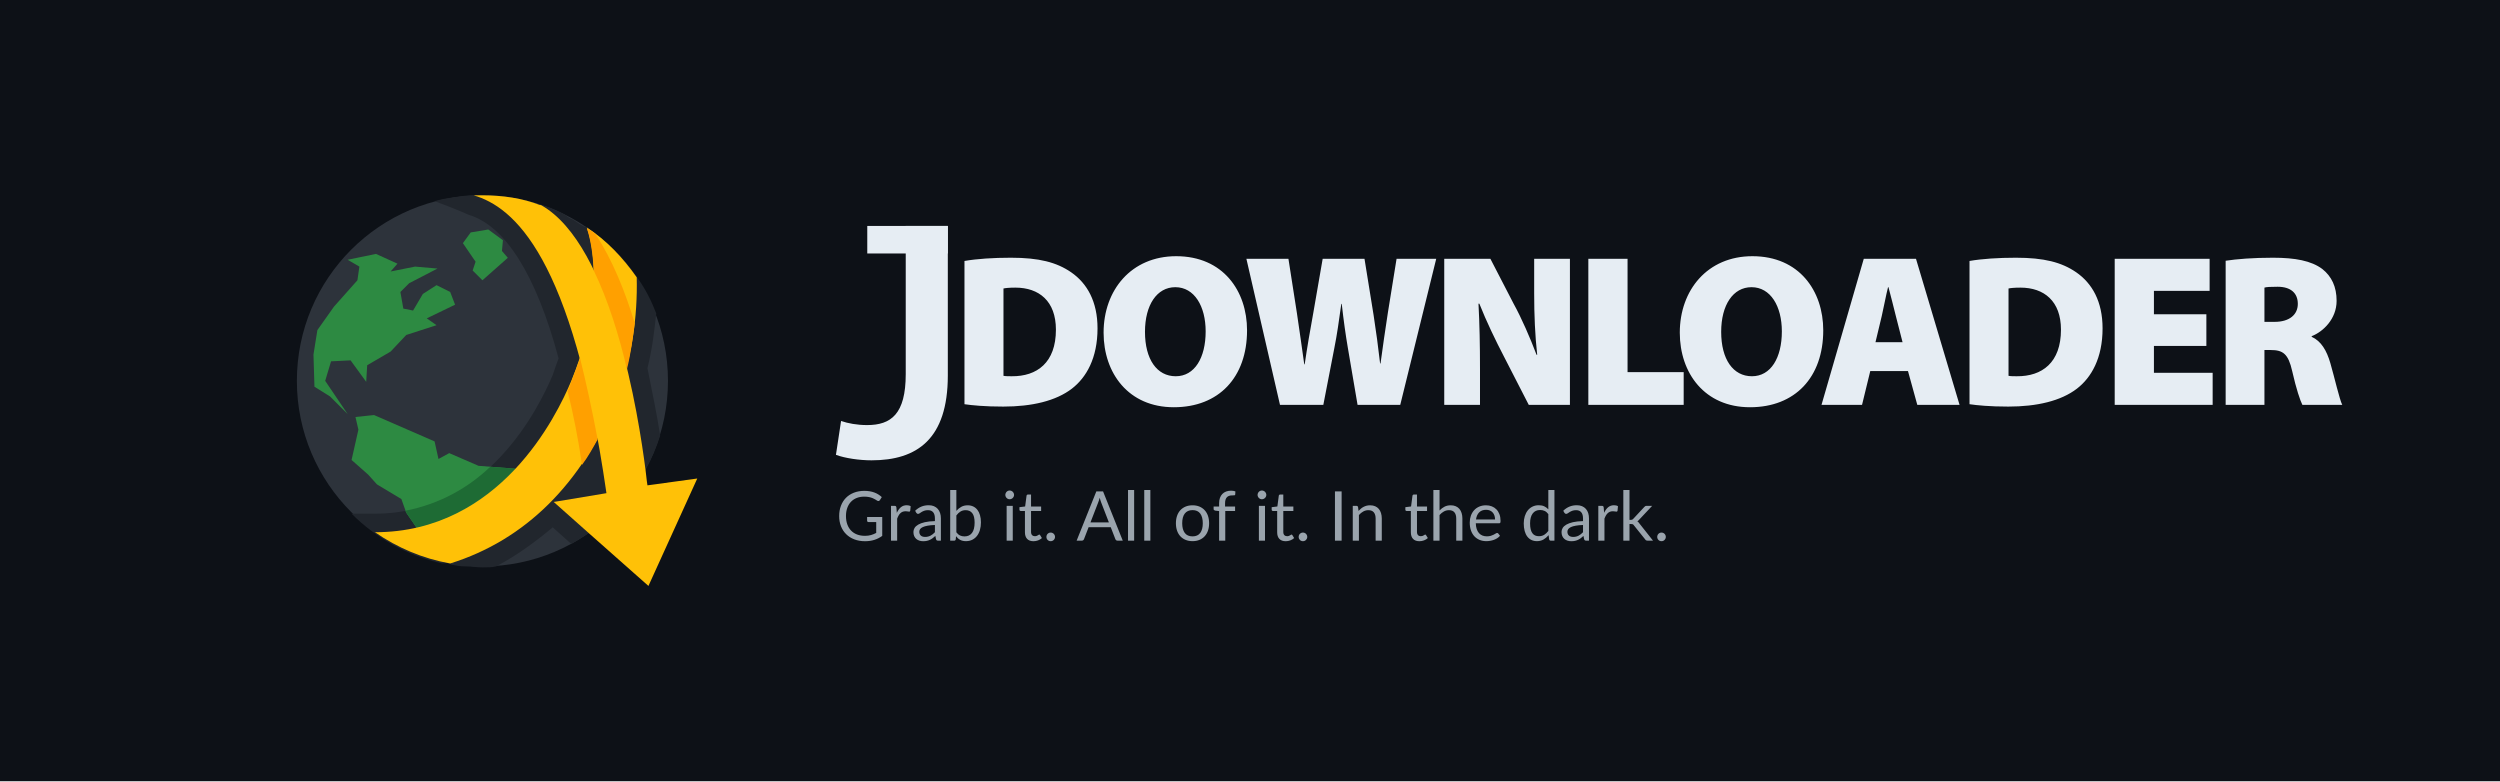
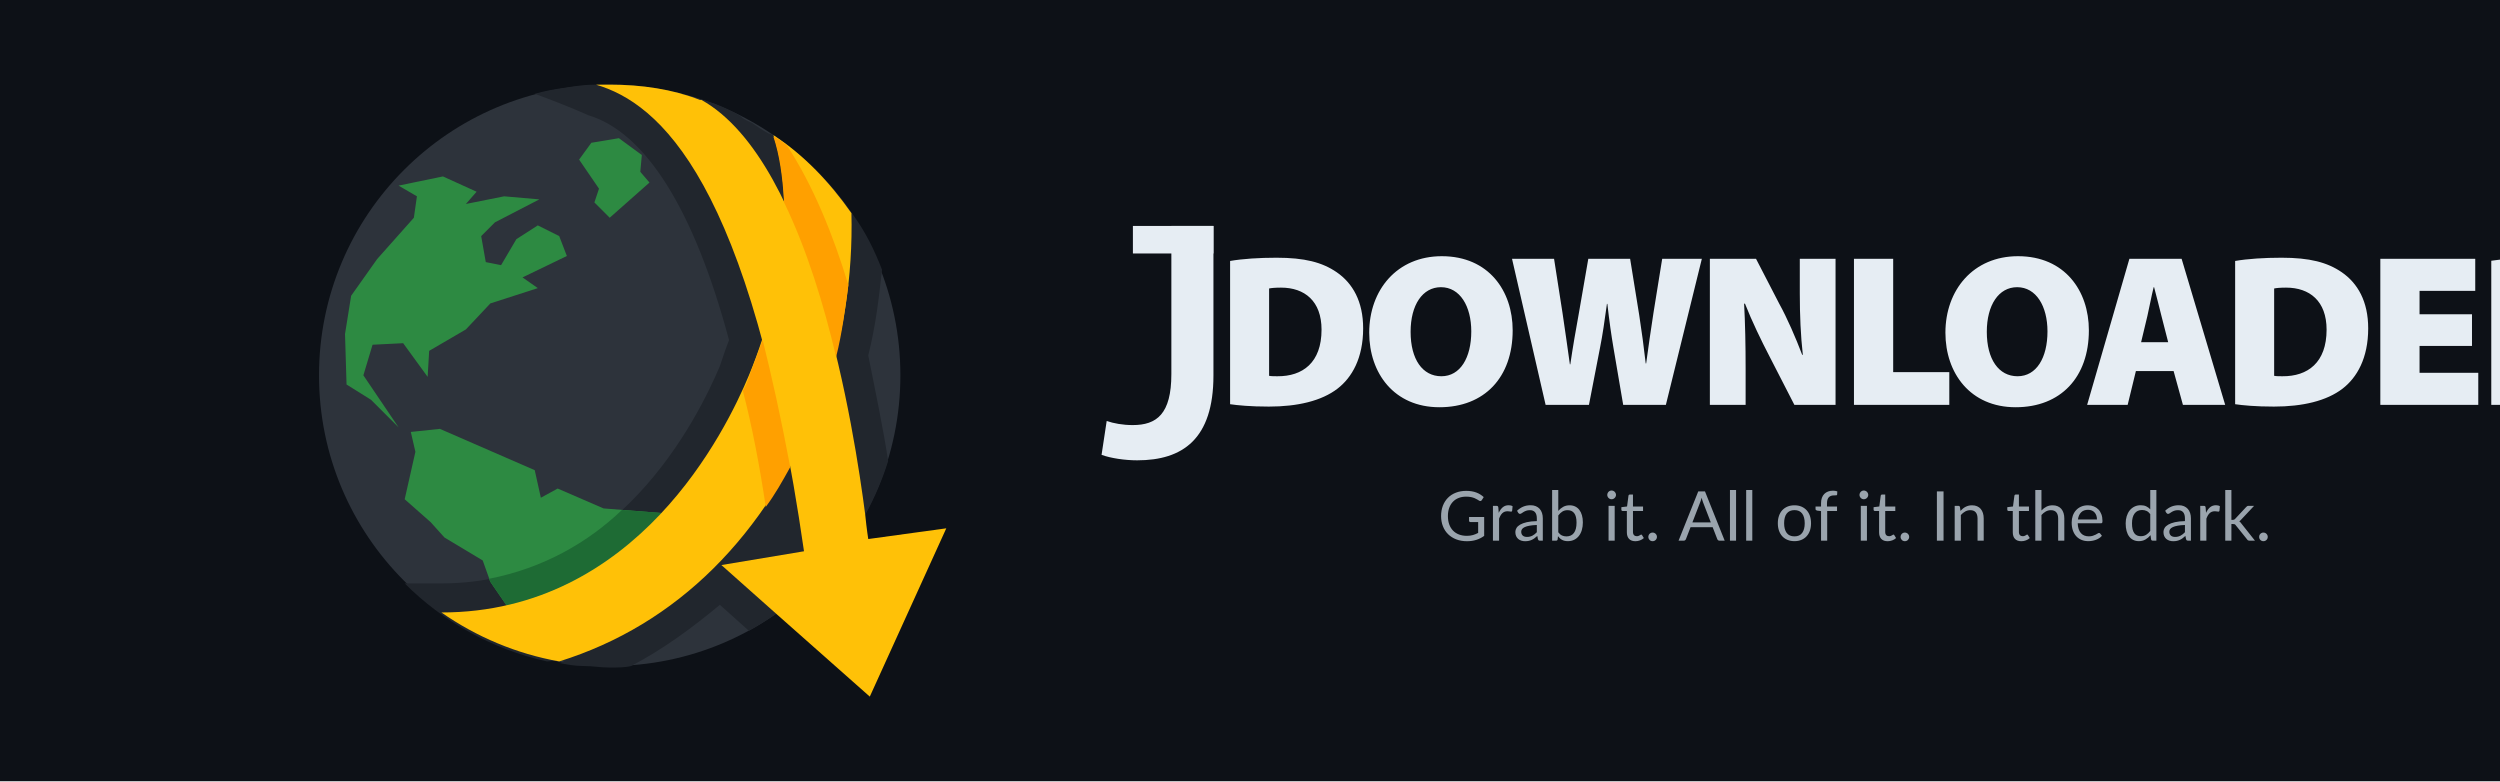
<svg xmlns="http://www.w3.org/2000/svg" width="1600" height="500" viewBox="0 0 1600 500" role="img" aria-label="JDownloader">
  <rect width="1600" height="500" fill="#0d1117" />
-   <svg x="165.0" y="100.0" width="300" height="300" viewBox="0 0 48 48">
+   <svg x="165.0" y="15.0" width="470" height="470" viewBox="0 0 48 48">
    <path fill="#2d333b" d="M23 4A19 19 0 1 0 23 42A19 19 0 1 0 23 4Z" />
    <path fill="#21262d" d="M30.2,38l1.9,1.7c4.3-2.4,7.6-6.3,9.1-11.1c-0.3-2-0.8-4.4-1.3-6.9c0.5-2,0.7-3.8,0.9-5.6c-0.5-1.3-1.1-2.5-1.9-3.6c0,0,0,0,0,0c-1-1.5-2.2-2.8-3.5-3.9c-0.2,0-0.5-0.2-0.7-0.6c-0.3-0.2-0.6-0.4-0.9-0.6c0,0,0,0,0,0c0,0,0,0,0,0c-0.1-0.1-0.3-0.2-0.4-0.2c0,0,0,0,0,0c-0.4-0.2-0.8-0.5-1.1-0.7c-0.2-0.1-0.5-0.2-0.7-0.4c-0.1-0.1-0.2-0.1-0.3-0.2c0,0,0,0,0,0l0,0c-0.6-0.3-1.2-0.6-1.9-0.8c0,0,0,0,0,0C27.2,4.4,25.2,4,23,4c-0.1,0-0.2,0-0.3,0c-0.2,0.1-0.4,0.1-0.6,0c0,0,0,0,0,0c-0.7,0-1.4,0.1-2,0.2c0,0,0,0,0,0c-0.7,0.1-1.3,0.2-2,0.4C20.3,5.4,21.6,6,21.6,6c3.7,1.1,6.9,6.1,9.2,14.7c-0.2,0.5-0.4,1.1-0.6,1.7c-1.4,3.3-6.7,14.2-18.2,14.2l-2.4,0c0,0,0,0,0,0c2.5,2.5,5.7,4.3,9.3,5.1c1.1-0.1,1.5-0.1,0.8,0.1c0,0,0,0,0,0c0.5,0.1,1,0.2,1.6,0.2c0.6,0,1.1,0.1,1.7,0.1c0.5,0,1,0,1.4-0.1C26.5,40.9,28.4,39.5,30.2,38z" />
    <path fill="#2d8a42" d="M9.2,26.4l-1.8-1.8l-1.6-1l-0.1-3.3l0.4-2.5l1.7-2.4l2.4-2.7l0.2-1.4l-1.2-0.7l2.9-0.6l2.2,1l-0.7,0.8l2.5-0.5l2.3,0.2L15.5,13l-0.9,0.9l0.3,1.7l1,0.2l1-1.7l1.4-0.9l1.4,0.7l0.5,1.3l-2.9,1.4l1,0.7l-3.1,1L13.6,20l-2.4,1.4l-0.1,1.7l-1.6-2.2l-2,0.1l-0.6,2L9.2,26.4z M21.8,7.8l-0.8,1.1l1.3,1.9l-0.3,0.9l1,1l2.6-2.3l-0.6-0.7l0.1-1.1l-1.5-1.1L21.8,7.8z M14.7,35.1l0.5,1.4l1.1,1.6c4.3-1,7.6-3.4,10.1-6.1l-3.8-0.3l-3-1.3L18.5,31l-0.4-1.8l-6.2-2.7L10,26.7l0.3,1.3l-0.7,3.1l1.7,1.5l0.9,1L14.7,35.1z" />
    <path fill="#1e6b34" d="M26.4,32l-2.6-0.2c-2.2,2.1-5.1,3.8-8.7,4.5l0.1,0.2l1.1,1.6C20.6,37,24,34.6,26.4,32z" />
    <path fill="#FFC107" d="M36.7,24.9c1.6-4,2.2-8.5,2.1-12.5c-1.4-2-3.1-3.8-5.1-5.1c1.2,3.5,1,9.4-1.6,15.7c-1.5,3.6-7.3,15.5-20.1,15.5c2.3,1.6,4.9,2.7,7.7,3.2C27.4,39.3,33.2,33.5,36.7,24.9z" />
    <path fill="#FFC107" d="M45,33l-5,11l-6.1-5.4l-3.6-3.2l5.4-0.9C32.2,10.2,26.2,5.2,22.1,4c0.3,0,0.6,0,0.9,0c2.1,0,4.1,0.3,5.9,1L29,5c7.3,4.1,10,21.7,10.7,27.1c0.1,1,0.2,1.6,0.2,1.6L45,33z" />
    <path fill="#FFA000" d="M34.8,29c-0.5,0.9-1,1.8-1.6,2.6c-0.4-2.7-0.9-5.3-1.5-7.6c0.2-0.3,0.3-0.6,0.4-0.9c0.3-0.8,0.6-1.6,0.9-2.4C33.6,23.1,34.2,25.8,34.8,29z M38.6,17.1c-1-3.3-2.3-6.5-4-9.1c0,0-0.1-0.1-0.1-0.1c-0.3-0.2-0.5-0.4-0.8-0.5c0.4,1.2,0.6,2.6,0.7,4.3c1.5,3.1,2.6,6.7,3.4,10.1C38.2,20.2,38.4,18.6,38.6,17.1z" />
  </svg>
-   <g transform="translate(534.78 108.91) scale(0.72993)">
+   <g transform="translate(704.78 108.91) scale(0.72993)">
    <path d="M61.50 178.80C61.50 213.90 48.60 223.50 27.60 223.50C18.90 223.50 10.80 222.00 4.80 219.90L0.30 249.60C8.40 252.60 21.00 254.40 31.50 254.40C71.40 254.40 98.40 235.80 98.40 180.00L98.40 48.90L61.50 48.90ZM113.00 205.20C119.46 206.15 130.67 207.29 147.01 207.29C172.09 207.29 193.18 202.35 207.24 191.52C219.78 181.83 229.66 164.92 229.66 138.70C229.66 115.14 220.54 99.18 206.48 89.49C193.75 80.75 178.36 76.76 153.66 76.76C138.46 76.76 123.83 77.71 113.00 79.61ZM147.20 103.74C148.91 103.36 152.33 102.98 157.65 102.98C178.36 102.98 193.18 114.76 193.18 139.84C193.18 168.72 176.65 180.88 154.42 180.69C152.14 180.69 148.91 180.69 147.20 180.31ZM298.63 75.43C259.30 75.43 234.98 105.07 234.98 142.50C234.98 178.03 256.83 207.86 296.54 207.86C336.06 207.86 360.76 181.64 360.76 140.41C360.76 106.02 339.86 75.43 298.63 75.43ZM297.87 102.60C314.59 102.60 324.47 119.32 324.47 141.36C324.47 164.54 314.78 180.69 298.25 180.69C281.72 180.69 271.27 165.87 271.27 141.74C271.27 118.18 281.72 102.60 297.87 102.60ZM427.64 205.77L437.33 155.80C439.61 144.40 441.32 132.43 443.41 117.23L443.79 117.23C445.50 132.43 447.21 144.40 449.11 155.61L457.66 205.77L495.09 205.77L526.63 77.71L491.86 77.71L484.26 124.83C481.98 139.84 479.70 155.04 477.80 169.48L477.42 169.48C475.71 154.85 474.00 141.74 471.72 127.11L463.74 77.71L427.07 77.71L418.90 124.83C416.05 140.41 413.39 155.80 411.30 170.24L410.92 170.24C409.02 157.13 406.74 140.03 404.46 125.21L397.05 77.71L360.19 77.71L389.64 205.77ZM565.01 205.77L565.01 174.42C565.01 153.52 564.63 134.33 563.68 117.04L564.44 117.04C570.52 132.43 578.88 149.72 585.91 163.21L607.76 205.77L643.86 205.77L643.86 77.71L612.51 77.71L612.51 107.92C612.51 127.11 613.27 144.97 615.17 161.88L614.60 161.88C608.90 146.87 601.49 129.77 594.46 117.04L574.13 77.71L533.66 77.71L533.66 205.77ZM660.00 205.77L743.60 205.77L743.60 177.08L694.39 177.08L694.39 77.71L660.00 77.71ZM803.84 75.43C764.51 75.43 740.19 105.07 740.19 142.50C740.19 178.03 762.04 207.86 801.75 207.86C841.27 207.86 865.97 181.64 865.97 140.41C865.97 106.02 845.07 75.43 803.84 75.43ZM803.08 102.60C819.80 102.60 829.68 119.32 829.68 141.36C829.68 164.54 819.99 180.69 803.46 180.69C786.93 180.69 776.48 165.87 776.48 141.74C776.48 118.18 786.93 102.60 803.08 102.60ZM940.26 176.13L948.43 205.77L985.48 205.77L947.29 77.71L901.50 77.71L864.45 205.77L899.98 205.77L907.20 176.13ZM911.76 150.86L917.27 127.87C918.98 120.65 920.88 110.01 922.78 102.60L923.16 102.60C925.25 110.01 927.72 120.65 929.62 127.87L935.51 150.86ZM994.22 205.20C1000.68 206.15 1011.89 207.29 1028.23 207.29C1053.31 207.29 1074.40 202.35 1088.46 191.52C1101.00 181.83 1110.88 164.92 1110.88 138.70C1110.88 115.14 1101.76 99.18 1087.70 89.49C1074.97 80.75 1059.58 76.76 1034.88 76.76C1019.68 76.76 1005.05 77.71 994.22 79.61ZM1028.42 103.74C1030.13 103.36 1033.55 102.98 1038.87 102.98C1059.58 102.98 1074.40 114.76 1074.40 139.84C1074.40 168.72 1057.87 180.88 1035.64 180.69C1033.36 180.69 1030.13 180.69 1028.42 180.31ZM1201.89 126.35L1155.91 126.35L1155.91 105.83L1204.74 105.83L1204.74 77.71L1121.52 77.71L1121.52 205.77L1207.40 205.77L1207.40 177.65L1155.91 177.65L1155.91 154.09L1201.89 154.09ZM1218.80 205.77L1252.81 205.77L1252.81 157.70L1258.32 157.70C1268.96 157.70 1273.71 160.93 1277.13 176.13C1280.74 192.09 1284.16 201.97 1286.06 205.77L1321.02 205.77C1318.55 200.83 1314.37 182.21 1310.57 169.10C1307.34 158.08 1302.59 149.91 1294.23 146.11L1294.23 145.54C1304.11 141.74 1316.08 130.53 1316.08 114.57C1316.08 102.22 1311.71 93.10 1303.54 86.64C1293.85 79.42 1279.79 76.76 1260.22 76.76C1243.12 76.76 1228.49 77.90 1218.80 79.42ZM1252.81 102.98C1254.52 102.41 1257.94 102.22 1264.40 102.22C1275.80 102.22 1282.07 107.73 1282.07 117.23C1282.07 126.73 1274.66 133.00 1261.74 133.00L1252.81 133.00Z" fill="#e6edf3" />
    <path d="M27.78 48.9 h70.62 v24.14 h-70.62 Z" fill="#e6edf3" />
  </g>
-   <path d="M554.95 330.87L564.63 330.87L564.63 342.97Q562.26 344.69 559.56 345.53Q556.87 346.38 553.66 346.38L553.66 346.38Q549.85 346.38 546.79 345.20Q543.73 344.03 541.57 341.90Q539.40 339.78 538.23 336.81Q537.07 333.84 537.07 330.28L537.07 330.28Q537.07 326.67 538.20 323.70Q539.33 320.73 541.42 318.61Q543.51 316.48 546.51 315.32Q549.50 314.15 553.19 314.15L553.19 314.15Q555.06 314.15 556.67 314.43Q558.28 314.70 559.64 315.22Q561.00 315.73 562.17 316.47Q563.34 317.21 564.35 318.13L564.35 318.13L563.14 320.07Q562.85 320.51 562.40 320.63Q561.95 320.75 561.40 320.42L561.40 320.42Q560.87 320.11 560.19 319.67Q559.51 319.23 558.53 318.83Q557.55 318.42 556.22 318.13Q554.89 317.85 553.06 317.85L553.06 317.85Q550.40 317.85 548.24 318.72Q546.09 319.58 544.57 321.20Q543.05 322.82 542.24 325.12Q541.42 327.42 541.42 330.28L541.42 330.28Q541.42 333.25 542.27 335.59Q543.12 337.93 544.69 339.57Q546.26 341.21 548.51 342.07Q550.75 342.93 553.55 342.93L553.55 342.93Q555.75 342.93 557.45 342.43Q559.16 341.94 560.78 341.06L560.78 341.06L560.78 334.13L555.88 334.13Q555.46 334.13 555.21 333.88Q554.95 333.64 554.95 333.29L554.95 333.29L554.95 330.87ZM573.70 324.82L573.96 328.21Q575.02 325.92 576.56 324.63Q578.10 323.35 580.32 323.35L580.32 323.35Q581.02 323.35 581.67 323.50Q582.32 323.65 582.83 323.98L582.83 323.98L582.54 326.91Q582.41 327.46 581.88 327.46L581.88 327.46Q581.57 327.46 580.98 327.33Q580.39 327.20 579.64 327.20L579.64 327.20Q578.58 327.20 577.76 327.50Q576.93 327.81 576.28 328.42Q575.63 329.02 575.12 329.91Q574.60 330.80 574.18 331.95L574.18 331.95L574.18 346.03L570.24 346.03L570.24 323.74L572.49 323.74Q573.13 323.74 573.37 323.98Q573.61 324.23 573.70 324.82L573.70 324.82ZM598.34 340.62L598.34 336.00Q595.63 336.08 593.73 336.43Q591.83 336.77 590.63 337.32Q589.43 337.87 588.89 338.61Q588.35 339.36 588.35 340.29L588.35 340.29Q588.35 341.17 588.64 341.80Q588.92 342.44 589.42 342.85Q589.91 343.26 590.58 343.44Q591.25 343.63 592.02 343.63L592.02 343.63Q593.06 343.63 593.92 343.42Q594.77 343.21 595.53 342.82Q596.29 342.42 596.99 341.87Q597.68 341.32 598.34 340.62L598.34 340.62ZM586.39 328.14L585.69 326.89Q587.54 325.11 589.67 324.23Q591.80 323.35 594.40 323.35L594.40 323.35Q596.27 323.35 597.72 323.96Q599.17 324.58 600.16 325.68Q601.15 326.78 601.66 328.34Q602.17 329.90 602.17 331.77L602.17 331.77L602.17 346.03L600.43 346.03Q599.86 346.03 599.55 345.84Q599.24 345.65 599.06 345.10L599.06 345.10L598.62 342.99Q597.74 343.81 596.91 344.43Q596.07 345.06 595.15 345.49Q594.22 345.92 593.18 346.15Q592.13 346.38 590.86 346.38L590.86 346.38Q589.56 346.38 588.42 346.02Q587.27 345.65 586.43 344.93Q585.58 344.20 585.08 343.09Q584.59 341.98 584.59 340.46L584.59 340.46Q584.59 339.14 585.31 337.92Q586.04 336.70 587.67 335.75Q589.30 334.81 591.91 334.20Q594.53 333.60 598.34 333.51L598.34 333.51L598.34 331.77Q598.34 329.18 597.22 327.85Q596.09 326.51 593.94 326.51L593.94 326.51Q592.49 326.51 591.51 326.88Q590.53 327.24 589.81 327.69Q589.10 328.14 588.58 328.50Q588.06 328.87 587.56 328.87L587.56 328.87Q587.16 328.87 586.88 328.66Q586.59 328.45 586.39 328.14L586.39 328.14ZM612.07 329.88L612.07 340.66Q613.14 342.11 614.43 342.71Q615.72 343.30 617.26 343.30L617.26 343.30Q620.40 343.30 622.08 341.08Q623.75 338.86 623.75 334.46L623.75 334.46Q623.75 330.36 622.26 328.44Q620.78 326.51 618.03 326.51L618.03 326.51Q616.11 326.51 614.70 327.39Q613.28 328.27 612.07 329.88L612.07 329.88ZM612.07 313.62L612.07 326.95Q613.47 325.33 615.25 324.36Q617.02 323.39 619.33 323.39L619.33 323.39Q621.28 323.39 622.86 324.14Q624.43 324.89 625.53 326.31Q626.63 327.72 627.21 329.75Q627.80 331.77 627.80 334.30L627.80 334.30Q627.80 337.01 627.14 339.23Q626.48 341.45 625.23 343.03Q623.99 344.60 622.21 345.47Q620.43 346.34 618.20 346.34L618.20 346.34Q616.00 346.34 614.50 345.51Q612.99 344.69 611.87 343.17L611.87 343.17L611.67 345.19Q611.49 346.03 610.66 346.03L610.66 346.03L608.13 346.03L608.13 313.62L612.07 313.62ZM644.25 323.74L648.17 323.74L648.17 346.03L644.25 346.03L644.25 323.74ZM649.00 316.75L649.00 316.75Q649.00 317.32 648.77 317.81Q648.54 318.31 648.16 318.69Q647.77 319.08 647.26 319.30Q646.74 319.52 646.17 319.52L646.17 319.52Q645.59 319.52 645.10 319.30Q644.60 319.08 644.23 318.69Q643.86 318.31 643.64 317.81Q643.42 317.32 643.42 316.75L643.42 316.75Q643.42 316.17 643.64 315.66Q643.86 315.14 644.23 314.75Q644.60 314.37 645.10 314.15Q645.59 313.93 646.17 313.93L646.17 313.93Q646.74 313.93 647.26 314.15Q647.77 314.37 648.16 314.75Q648.54 315.14 648.77 315.66Q649.00 316.17 649.00 316.75ZM661.43 346.38L661.43 346.38Q658.79 346.38 657.38 344.91Q655.96 343.43 655.96 340.66L655.96 340.66L655.96 327.02L653.27 327.02Q652.92 327.02 652.68 326.81Q652.44 326.60 652.44 326.16L652.44 326.16L652.44 324.60L656.09 324.14L656.99 317.25Q657.06 316.92 657.29 316.71Q657.52 316.50 657.89 316.50L657.89 316.50L659.87 316.50L659.87 324.18L666.32 324.18L666.32 327.02L659.87 327.02L659.87 340.40Q659.87 341.80 660.55 342.49Q661.24 343.17 662.31 343.17L662.31 343.17Q662.93 343.17 663.38 343.00Q663.83 342.84 664.16 342.64Q664.49 342.44 664.72 342.28Q664.95 342.11 665.13 342.11L665.13 342.11Q665.44 342.11 665.68 342.49L665.68 342.49L666.82 344.36Q665.81 345.30 664.38 345.84Q662.95 346.38 661.43 346.38ZM669.71 343.61L669.71 343.61Q669.71 343.04 669.91 342.53Q670.12 342.02 670.49 341.65Q670.85 341.28 671.36 341.06Q671.86 340.84 672.43 340.84L672.43 340.84Q673.01 340.84 673.51 341.06Q674.02 341.28 674.39 341.65Q674.77 342.02 674.99 342.53Q675.21 343.04 675.21 343.61L675.21 343.61Q675.21 344.20 674.99 344.70Q674.77 345.19 674.39 345.57Q674.02 345.94 673.51 346.15Q673.01 346.36 672.43 346.36L672.43 346.36Q671.86 346.36 671.36 346.15Q670.85 345.94 670.49 345.57Q670.12 345.19 669.91 344.70Q669.71 344.20 669.71 343.61ZM697.91 334.32L709.68 334.32L704.73 321.50Q704.51 320.93 704.27 320.17Q704.03 319.41 703.81 318.55L703.81 318.55Q703.34 320.33 702.86 321.52L702.86 321.52L697.91 334.32ZM705.96 314.50L718.57 346.03L715.27 346.03Q714.70 346.03 714.34 345.74Q713.99 345.46 713.82 345.02L713.82 345.02L710.87 337.40L696.72 337.40L693.77 345.02Q693.64 345.41 693.27 345.72Q692.89 346.03 692.34 346.03L692.34 346.03L689.04 346.03L701.65 314.50L705.96 314.50ZM721.93 313.62L725.85 313.62L725.85 346.03L721.93 346.03L721.93 313.62ZM732.32 313.62L736.23 313.62L736.23 346.03L732.32 346.03L732.32 313.62ZM763.23 323.39L763.23 323.39Q765.67 323.39 767.63 324.20Q769.59 325.02 770.97 326.51Q772.36 328.01 773.10 330.13Q773.83 332.26 773.83 334.87L773.83 334.87Q773.83 337.51 773.10 339.63Q772.36 341.74 770.97 343.23Q769.59 344.73 767.63 345.53Q765.67 346.34 763.23 346.34L763.23 346.34Q760.76 346.34 758.80 345.53Q756.83 344.73 755.44 343.23Q754.05 341.74 753.32 339.63Q752.58 337.51 752.58 334.87L752.58 334.87Q752.58 332.26 753.32 330.13Q754.05 328.01 755.44 326.51Q756.83 325.02 758.80 324.20Q760.76 323.39 763.23 323.39ZM763.23 343.28L763.23 343.28Q766.53 343.28 768.16 341.07Q769.78 338.86 769.78 334.90L769.78 334.90Q769.78 330.91 768.16 328.69Q766.53 326.47 763.23 326.47L763.23 326.47Q761.56 326.47 760.31 327.04Q759.07 327.61 758.25 328.69Q757.42 329.77 757.01 331.34Q756.61 332.92 756.61 334.90L756.61 334.90Q756.61 338.86 758.25 341.07Q759.88 343.28 763.23 343.28ZM784.17 346.03L780.23 346.03L780.23 327.09L777.77 326.80Q777.31 326.69 777.01 326.46Q776.71 326.23 776.71 325.79L776.71 325.79L776.71 324.18L780.23 324.18L780.23 322.03Q780.23 320.11 780.77 318.63Q781.31 317.14 782.31 316.12Q783.31 315.10 784.72 314.57Q786.13 314.04 787.89 314.04L787.89 314.04Q789.39 314.04 790.64 314.48L790.64 314.48L790.55 316.44Q790.51 316.97 789.97 317.01Q789.43 317.05 788.53 317.05L788.53 317.05Q787.52 317.05 786.69 317.32Q785.87 317.58 785.27 318.18Q784.68 318.77 784.36 319.74Q784.04 320.71 784.04 322.14L784.04 322.14L784.04 324.18L790.46 324.18L790.46 327.02L784.17 327.02L784.17 346.03ZM805.69 323.74L809.60 323.74L809.60 346.03L805.69 346.03L805.69 323.74ZM810.44 316.75L810.44 316.75Q810.44 317.32 810.21 317.81Q809.98 318.31 809.59 318.69Q809.21 319.08 808.69 319.30Q808.17 319.52 807.60 319.52L807.60 319.52Q807.03 319.52 806.54 319.30Q806.04 319.08 805.67 318.69Q805.29 318.31 805.07 317.81Q804.85 317.32 804.85 316.75L804.85 316.75Q804.85 316.17 805.07 315.66Q805.29 315.14 805.67 314.75Q806.04 314.37 806.54 314.15Q807.03 313.93 807.60 313.93L807.60 313.93Q808.17 313.93 808.69 314.15Q809.21 314.37 809.59 314.75Q809.98 315.14 810.21 315.66Q810.44 316.17 810.44 316.75ZM822.87 346.38L822.87 346.38Q820.23 346.38 818.81 344.91Q817.39 343.43 817.39 340.66L817.39 340.66L817.39 327.02L814.71 327.02Q814.36 327.02 814.11 326.81Q813.87 326.60 813.87 326.16L813.87 326.16L813.87 324.60L817.52 324.14L818.43 317.25Q818.49 316.92 818.72 316.71Q818.95 316.50 819.33 316.50L819.33 316.50L821.31 316.50L821.31 324.18L827.75 324.18L827.75 327.02L821.31 327.02L821.31 340.40Q821.31 341.80 821.99 342.49Q822.67 343.17 823.75 343.17L823.75 343.17Q824.37 343.17 824.82 343.00Q825.27 342.84 825.60 342.64Q825.93 342.44 826.16 342.28Q826.39 342.11 826.57 342.11L826.57 342.11Q826.87 342.11 827.12 342.49L827.12 342.49L828.26 344.36Q827.25 345.30 825.82 345.84Q824.39 346.38 822.87 346.38ZM831.14 343.61L831.14 343.61Q831.14 343.04 831.35 342.53Q831.56 342.02 831.92 341.65Q832.29 341.28 832.79 341.06Q833.30 340.84 833.87 340.84L833.87 340.84Q834.44 340.84 834.95 341.06Q835.45 341.28 835.83 341.65Q836.20 342.02 836.42 342.53Q836.64 343.04 836.64 343.61L836.64 343.61Q836.64 344.20 836.42 344.70Q836.20 345.19 835.83 345.57Q835.45 345.94 834.95 346.15Q834.44 346.36 833.87 346.36L833.87 346.36Q833.30 346.36 832.79 346.15Q832.29 345.94 831.92 345.57Q831.56 345.19 831.35 344.70Q831.14 344.20 831.14 343.61ZM858.64 314.50L858.64 346.03L854.37 346.03L854.37 314.50L858.64 314.50ZM869.16 324.56L869.47 326.98Q870.19 326.16 871.01 325.50Q871.82 324.84 872.73 324.37Q873.65 323.90 874.67 323.64Q875.69 323.39 876.88 323.39L876.88 323.39Q878.71 323.39 880.10 324.00Q881.50 324.60 882.44 325.71Q883.37 326.82 883.85 328.38Q884.34 329.95 884.34 331.84L884.34 331.84L884.34 346.03L880.40 346.03L880.40 331.84Q880.40 329.31 879.25 327.91Q878.09 326.51 875.74 326.51L875.74 326.51Q874.00 326.51 872.49 327.35Q870.98 328.19 869.71 329.62L869.71 329.62L869.71 346.03L865.77 346.03L865.77 323.74L868.12 323.74Q868.96 323.74 869.16 324.56L869.16 324.56ZM908.43 346.38L908.43 346.38Q905.79 346.38 904.37 344.91Q902.95 343.43 902.95 340.66L902.95 340.66L902.95 327.02L900.27 327.02Q899.91 327.02 899.67 326.81Q899.43 326.60 899.43 326.16L899.43 326.16L899.43 324.60L903.08 324.14L903.98 317.25Q904.05 316.92 904.28 316.71Q904.51 316.50 904.89 316.50L904.89 316.50L906.87 316.50L906.87 324.18L913.31 324.18L913.31 327.02L906.87 327.02L906.87 340.40Q906.87 341.80 907.55 342.49Q908.23 343.17 909.31 343.17L909.31 343.17Q909.92 343.17 910.38 343.00Q910.83 342.84 911.16 342.64Q911.49 342.44 911.72 342.28Q911.95 342.11 912.12 342.11L912.12 342.11Q912.43 342.11 912.67 342.49L912.67 342.49L913.82 344.36Q912.81 345.30 911.38 345.84Q909.95 346.38 908.43 346.38ZM921.30 313.62L921.30 326.71Q922.73 325.19 924.47 324.29Q926.20 323.39 928.47 323.39L928.47 323.39Q930.30 323.39 931.69 324.00Q933.09 324.60 934.03 325.71Q934.96 326.82 935.44 328.38Q935.93 329.95 935.93 331.84L935.93 331.84L935.93 346.03L931.99 346.03L931.99 331.84Q931.99 329.31 930.84 327.91Q929.68 326.51 927.33 326.51L927.33 326.51Q925.59 326.51 924.08 327.35Q922.57 328.19 921.30 329.62L921.30 329.62L921.30 346.03L917.36 346.03L917.36 313.62L921.30 313.62ZM944.64 332.45L956.83 332.45Q956.83 331.09 956.44 329.96Q956.06 328.82 955.32 328.00Q954.58 327.17 953.53 326.72Q952.47 326.27 951.13 326.27L951.13 326.27Q948.31 326.27 946.68 327.91Q945.04 329.55 944.64 332.45L944.64 332.45ZM958.90 341.47L960.00 342.90Q959.27 343.78 958.26 344.43Q957.25 345.08 956.09 345.50Q954.94 345.92 953.70 346.13Q952.47 346.34 951.26 346.34L951.26 346.34Q948.95 346.34 947.01 345.56Q945.06 344.77 943.64 343.27Q942.22 341.76 941.43 339.54Q940.64 337.32 940.64 334.43L940.64 334.43Q940.64 332.10 941.35 330.08Q942.07 328.05 943.41 326.57Q944.75 325.08 946.69 324.24Q948.62 323.39 951.04 323.39L951.04 323.39Q953.04 323.39 954.75 324.06Q956.45 324.73 957.70 326.00Q958.94 327.26 959.64 329.12Q960.35 330.98 960.35 333.36L960.35 333.36Q960.35 334.28 960.15 334.59Q959.95 334.90 959.40 334.90L959.40 334.90L944.51 334.90Q944.57 337.01 945.09 338.57Q945.61 340.13 946.53 341.18Q947.46 342.22 948.73 342.74Q950.01 343.26 951.59 343.26L951.59 343.26Q953.07 343.26 954.13 342.92Q955.20 342.57 955.97 342.18Q956.74 341.78 957.26 341.44Q957.77 341.10 958.15 341.10L958.15 341.10Q958.63 341.10 958.90 341.47L958.90 341.47ZM990.93 339.80L990.93 329.04Q989.83 327.57 988.55 326.99Q987.28 326.40 985.69 326.40L985.69 326.40Q982.59 326.40 980.92 328.63Q979.25 330.85 979.25 334.96L979.25 334.96Q979.25 337.14 979.62 338.69Q979.99 340.24 980.72 341.24Q981.45 342.24 982.50 342.71Q983.56 343.17 984.90 343.17L984.90 343.17Q986.84 343.17 988.28 342.29Q989.72 341.41 990.93 339.80L990.93 339.80ZM990.93 313.62L994.84 313.62L994.84 346.03L992.51 346.03Q991.68 346.03 991.46 345.21L991.46 345.21L991.10 342.51Q989.67 344.22 987.85 345.28Q986.02 346.34 983.62 346.34L983.62 346.34Q981.71 346.34 980.15 345.60Q978.59 344.86 977.49 343.43Q976.39 342.00 975.79 339.87Q975.20 337.73 975.20 334.96L975.20 334.96Q975.20 332.50 975.86 330.38Q976.52 328.25 977.75 326.69Q978.98 325.13 980.78 324.24Q982.57 323.35 984.81 323.35L984.81 323.35Q986.86 323.35 988.32 324.04Q989.78 324.73 990.93 325.96L990.93 325.96L990.93 313.62ZM1013.13 340.62L1013.13 336.00Q1010.42 336.08 1008.52 336.43Q1006.61 336.77 1005.42 337.32Q1004.22 337.87 1003.68 338.61Q1003.14 339.36 1003.14 340.29L1003.14 340.29Q1003.14 341.17 1003.42 341.80Q1003.71 342.44 1004.21 342.85Q1004.70 343.26 1005.37 343.44Q1006.04 343.63 1006.81 343.63L1006.81 343.63Q1007.85 343.63 1008.70 343.42Q1009.56 343.21 1010.32 342.82Q1011.08 342.42 1011.77 341.87Q1012.47 341.32 1013.13 340.62L1013.13 340.62ZM1001.18 328.14L1000.48 326.89Q1002.32 325.11 1004.46 324.23Q1006.59 323.35 1009.19 323.35L1009.19 323.35Q1011.06 323.35 1012.51 323.96Q1013.96 324.58 1014.95 325.68Q1015.94 326.78 1016.45 328.34Q1016.95 329.90 1016.95 331.77L1016.95 331.77L1016.95 346.03L1015.22 346.03Q1014.64 346.03 1014.34 345.84Q1014.03 345.65 1013.85 345.10L1013.85 345.10L1013.41 342.99Q1012.53 343.81 1011.70 344.43Q1010.86 345.06 1009.94 345.49Q1009.01 345.92 1007.97 346.15Q1006.92 346.38 1005.65 346.38L1005.65 346.38Q1004.35 346.38 1003.20 346.02Q1002.06 345.65 1001.21 344.93Q1000.37 344.20 999.87 343.09Q999.38 341.98 999.38 340.46L999.38 340.46Q999.38 339.14 1000.10 337.92Q1000.83 336.70 1002.46 335.75Q1004.08 334.81 1006.70 334.20Q1009.32 333.60 1013.13 333.51L1013.13 333.51L1013.13 331.77Q1013.13 329.18 1012.00 327.85Q1010.88 326.51 1008.73 326.51L1008.73 326.51Q1007.27 326.51 1006.30 326.88Q1005.32 327.24 1004.60 327.69Q1003.89 328.14 1003.37 328.50Q1002.85 328.87 1002.35 328.87L1002.35 328.87Q1001.95 328.87 1001.66 328.66Q1001.38 328.45 1001.18 328.14L1001.18 328.14ZM1026.37 324.82L1026.63 328.21Q1027.69 325.92 1029.23 324.63Q1030.77 323.35 1032.99 323.35L1032.99 323.35Q1033.70 323.35 1034.35 323.50Q1034.99 323.65 1035.50 323.98L1035.50 323.98L1035.21 326.91Q1035.08 327.46 1034.55 327.46L1034.55 327.46Q1034.25 327.46 1033.65 327.33Q1033.06 327.20 1032.31 327.20L1032.31 327.20Q1031.25 327.20 1030.43 327.50Q1029.60 327.81 1028.96 328.42Q1028.31 329.02 1027.79 329.91Q1027.27 330.80 1026.85 331.95L1026.85 331.95L1026.85 346.03L1022.92 346.03L1022.92 323.74L1025.16 323.74Q1025.80 323.74 1026.04 323.98Q1026.28 324.23 1026.37 324.82L1026.37 324.82ZM1038.93 313.62L1042.87 313.62L1042.87 332.70L1043.88 332.70Q1044.32 332.70 1044.62 332.58Q1044.92 332.45 1045.25 332.08L1045.25 332.08L1052.29 324.53Q1052.59 324.16 1052.94 323.95Q1053.28 323.74 1053.85 323.74L1053.85 323.74L1057.39 323.74L1049.18 332.48Q1048.59 333.22 1047.91 333.64L1047.91 333.64Q1048.30 333.91 1048.62 334.25Q1048.94 334.59 1049.23 335.03L1049.23 335.03L1057.94 346.03L1054.44 346.03Q1053.94 346.03 1053.57 345.86Q1053.21 345.70 1052.95 345.26L1052.95 345.26L1045.62 336.13Q1045.29 335.67 1044.97 335.52Q1044.65 335.38 1043.99 335.38L1043.99 335.38L1042.87 335.38L1042.87 346.03L1038.93 346.03L1038.93 313.62ZM1060.62 343.61L1060.62 343.61Q1060.62 343.04 1060.83 342.53Q1061.04 342.02 1061.41 341.65Q1061.77 341.28 1062.27 341.06Q1062.78 340.84 1063.35 340.84L1063.35 340.84Q1063.92 340.84 1064.43 341.06Q1064.94 341.28 1065.31 341.65Q1065.68 342.02 1065.90 342.53Q1066.12 343.04 1066.12 343.61L1066.12 343.61Q1066.12 344.20 1065.90 344.70Q1065.68 345.19 1065.31 345.57Q1064.94 345.94 1064.43 346.15Q1063.92 346.36 1063.35 346.36L1063.35 346.36Q1062.78 346.36 1062.27 346.15Q1061.77 345.94 1061.41 345.57Q1061.04 345.19 1060.83 344.70Q1060.62 344.20 1060.62 343.61Z" fill="#9aa4ad" />
+   <path d="M940.19 330.87L949.87 330.87L949.87 342.97Q947.49 344.69 944.79 345.53Q942.10 346.38 938.89 346.38L938.89 346.38Q935.08 346.38 932.02 345.20Q928.97 344.03 926.80 341.90Q924.63 339.78 923.47 336.81Q922.30 333.84 922.30 330.28L922.30 330.28Q922.30 326.67 923.43 323.70Q924.57 320.73 926.66 318.61Q928.75 316.48 931.74 315.32Q934.73 314.15 938.43 314.15L938.43 314.15Q940.30 314.15 941.90 314.43Q943.51 314.70 944.87 315.22Q946.24 315.73 947.40 316.47Q948.57 317.21 949.58 318.13L949.58 318.13L948.37 320.07Q948.08 320.51 947.63 320.63Q947.18 320.75 946.63 320.42L946.63 320.42Q946.10 320.11 945.42 319.67Q944.74 319.23 943.76 318.83Q942.78 318.42 941.45 318.13Q940.12 317.85 938.29 317.85L938.29 317.85Q935.63 317.85 933.48 318.72Q931.32 319.58 929.80 321.20Q928.28 322.82 927.47 325.12Q926.66 327.42 926.66 330.28L926.66 330.28Q926.66 333.25 927.50 335.59Q928.35 337.93 929.92 339.57Q931.50 341.21 933.74 342.07Q935.98 342.93 938.78 342.93L938.78 342.93Q940.98 342.93 942.68 342.43Q944.39 341.94 946.02 341.06L946.02 341.06L946.02 334.13L941.11 334.13Q940.69 334.13 940.44 333.88Q940.19 333.64 940.19 333.29L940.19 333.29L940.19 330.87ZM958.93 324.82L959.19 328.21Q960.25 325.92 961.79 324.63Q963.33 323.35 965.55 323.35L965.55 323.35Q966.26 323.35 966.90 323.50Q967.55 323.65 968.06 323.98L968.06 323.98L967.77 326.91Q967.64 327.46 967.11 327.46L967.11 327.46Q966.81 327.46 966.21 327.33Q965.62 327.20 964.87 327.20L964.87 327.20Q963.81 327.20 962.99 327.50Q962.16 327.81 961.51 328.42Q960.87 329.02 960.35 329.91Q959.83 330.80 959.41 331.95L959.41 331.95L959.41 346.03L955.48 346.03L955.48 323.74L957.72 323.74Q958.36 323.74 958.60 323.98Q958.84 324.23 958.93 324.82L958.93 324.82ZM983.57 340.62L983.57 336.00Q980.86 336.08 978.96 336.43Q977.06 336.77 975.86 337.32Q974.66 337.87 974.12 338.61Q973.58 339.36 973.58 340.29L973.58 340.29Q973.58 341.17 973.87 341.80Q974.15 342.44 974.65 342.85Q975.14 343.26 975.81 343.44Q976.49 343.63 977.26 343.63L977.26 343.63Q978.29 343.63 979.15 343.42Q980.01 343.21 980.76 342.82Q981.52 342.42 982.22 341.87Q982.91 341.32 983.57 340.62L983.57 340.62ZM971.62 328.14L970.92 326.89Q972.77 325.11 974.90 324.23Q977.04 323.35 979.63 323.35L979.63 323.35Q981.50 323.35 982.95 323.96Q984.41 324.58 985.40 325.68Q986.39 326.78 986.89 328.34Q987.40 329.90 987.40 331.77L987.40 331.77L987.40 346.03L985.66 346.03Q985.09 346.03 984.78 345.84Q984.47 345.65 984.30 345.10L984.30 345.10L983.86 342.99Q982.98 343.81 982.14 344.43Q981.30 345.06 980.38 345.49Q979.46 345.92 978.41 346.15Q977.37 346.38 976.09 346.38L976.09 346.38Q974.79 346.38 973.65 346.02Q972.50 345.65 971.66 344.93Q970.81 344.20 970.31 343.09Q969.82 341.98 969.82 340.46L969.82 340.46Q969.82 339.14 970.55 337.92Q971.27 336.70 972.90 335.75Q974.53 334.81 977.15 334.20Q979.76 333.60 983.57 333.51L983.57 333.51L983.57 331.77Q983.57 329.18 982.45 327.85Q981.33 326.51 979.17 326.51L979.17 326.51Q977.72 326.51 976.74 326.88Q975.76 327.24 975.04 327.69Q974.33 328.14 973.81 328.50Q973.30 328.87 972.79 328.87L972.79 328.87Q972.39 328.87 972.11 328.66Q971.82 328.45 971.62 328.14L971.62 328.14ZM997.30 329.88L997.30 340.66Q998.38 342.11 999.66 342.71Q1000.95 343.30 1002.49 343.30L1002.49 343.30Q1005.64 343.30 1007.31 341.08Q1008.98 338.86 1008.98 334.46L1008.98 334.46Q1008.98 330.36 1007.49 328.44Q1006.01 326.51 1003.26 326.51L1003.26 326.51Q1001.35 326.51 999.93 327.39Q998.51 328.27 997.30 329.88L997.30 329.88ZM997.30 313.62L997.30 326.95Q998.71 325.33 1000.48 324.36Q1002.25 323.39 1004.56 323.39L1004.56 323.39Q1006.52 323.39 1008.09 324.14Q1009.66 324.89 1010.76 326.31Q1011.86 327.72 1012.44 329.75Q1013.03 331.77 1013.03 334.30L1013.03 334.30Q1013.03 337.01 1012.37 339.23Q1011.71 341.45 1010.46 343.03Q1009.22 344.60 1007.44 345.47Q1005.66 346.34 1003.44 346.34L1003.44 346.34Q1001.24 346.34 999.73 345.51Q998.22 344.69 997.10 343.17L997.10 343.17L996.90 345.19Q996.73 346.03 995.89 346.03L995.89 346.03L993.36 346.03L993.36 313.62L997.30 313.62ZM1029.48 323.74L1033.40 323.74L1033.40 346.03L1029.48 346.03L1029.48 323.74ZM1034.24 316.75L1034.24 316.75Q1034.24 317.32 1034.00 317.81Q1033.77 318.31 1033.39 318.69Q1033.00 319.08 1032.49 319.30Q1031.97 319.52 1031.40 319.52L1031.40 319.52Q1030.83 319.52 1030.33 319.30Q1029.84 319.08 1029.46 318.69Q1029.09 318.31 1028.87 317.81Q1028.65 317.32 1028.65 316.75L1028.65 316.75Q1028.65 316.17 1028.87 315.66Q1029.09 315.14 1029.46 314.75Q1029.84 314.37 1030.33 314.15Q1030.83 313.93 1031.40 313.93L1031.40 313.93Q1031.97 313.93 1032.49 314.15Q1033.00 314.37 1033.39 314.75Q1033.77 315.14 1034.00 315.66Q1034.24 316.17 1034.24 316.75ZM1046.67 346.38L1046.67 346.38Q1044.03 346.38 1042.61 344.91Q1041.19 343.43 1041.19 340.66L1041.19 340.66L1041.19 327.02L1038.50 327.02Q1038.15 327.02 1037.91 326.81Q1037.67 326.60 1037.67 326.16L1037.67 326.16L1037.67 324.60L1041.32 324.14L1042.22 317.25Q1042.29 316.92 1042.52 316.71Q1042.75 316.50 1043.12 316.50L1043.12 316.50L1045.10 316.50L1045.10 324.18L1051.55 324.18L1051.55 327.02L1045.10 327.02L1045.10 340.40Q1045.10 341.80 1045.79 342.49Q1046.47 343.17 1047.55 343.17L1047.55 343.17Q1048.16 343.17 1048.61 343.00Q1049.06 342.84 1049.39 342.64Q1049.72 342.44 1049.95 342.28Q1050.19 342.11 1050.36 342.11L1050.36 342.11Q1050.67 342.11 1050.91 342.49L1050.91 342.49L1052.06 344.36Q1051.04 345.30 1049.61 345.84Q1048.18 346.38 1046.67 346.38ZM1054.94 343.61L1054.94 343.61Q1054.94 343.04 1055.15 342.53Q1055.36 342.02 1055.72 341.65Q1056.08 341.28 1056.59 341.06Q1057.09 340.84 1057.67 340.84L1057.67 340.84Q1058.24 340.84 1058.74 341.06Q1059.25 341.28 1059.62 341.65Q1060.00 342.02 1060.22 342.53Q1060.44 343.04 1060.44 343.61L1060.44 343.61Q1060.44 344.20 1060.22 344.70Q1060.00 345.19 1059.62 345.57Q1059.25 345.94 1058.74 346.15Q1058.24 346.36 1057.67 346.36L1057.67 346.36Q1057.09 346.36 1056.59 346.15Q1056.08 345.94 1055.72 345.57Q1055.36 345.19 1055.15 344.70Q1054.94 344.20 1054.94 343.61ZM1083.14 334.32L1094.91 334.32L1089.96 321.50Q1089.74 320.93 1089.50 320.17Q1089.26 319.41 1089.04 318.55L1089.04 318.55Q1088.58 320.33 1088.09 321.52L1088.09 321.52L1083.14 334.32ZM1091.19 314.50L1103.80 346.03L1100.50 346.03Q1099.93 346.03 1099.58 345.74Q1099.22 345.46 1099.05 345.02L1099.05 345.02L1096.10 337.40L1081.95 337.40L1079.01 345.02Q1078.87 345.41 1078.50 345.72Q1078.13 346.03 1077.58 346.03L1077.58 346.03L1074.28 346.03L1086.88 314.50L1091.19 314.50ZM1107.17 313.62L1111.08 313.62L1111.08 346.03L1107.17 346.03L1107.17 313.62ZM1117.55 313.62L1121.47 313.62L1121.47 346.03L1117.55 346.03L1117.55 313.62ZM1148.46 323.39L1148.46 323.39Q1150.90 323.39 1152.86 324.20Q1154.82 325.02 1156.20 326.51Q1157.59 328.01 1158.33 330.13Q1159.06 332.26 1159.06 334.87L1159.06 334.87Q1159.06 337.51 1158.33 339.63Q1157.59 341.74 1156.20 343.23Q1154.82 344.73 1152.86 345.53Q1150.90 346.34 1148.46 346.34L1148.46 346.34Q1146.00 346.34 1144.03 345.53Q1142.06 344.73 1140.67 343.23Q1139.29 341.74 1138.55 339.63Q1137.81 337.51 1137.81 334.87L1137.81 334.87Q1137.81 332.26 1138.55 330.13Q1139.29 328.01 1140.67 326.51Q1142.06 325.02 1144.03 324.20Q1146.00 323.39 1148.46 323.39ZM1148.46 343.28L1148.46 343.28Q1151.76 343.28 1153.39 341.07Q1155.02 338.86 1155.02 334.90L1155.02 334.90Q1155.02 330.91 1153.39 328.69Q1151.76 326.47 1148.46 326.47L1148.46 326.47Q1146.79 326.47 1145.54 327.04Q1144.30 327.61 1143.48 328.69Q1142.65 329.77 1142.24 331.34Q1141.84 332.92 1141.84 334.90L1141.84 334.90Q1141.84 338.86 1143.48 341.07Q1145.12 343.28 1148.46 343.28ZM1169.40 346.03L1165.47 346.03L1165.47 327.09L1163.00 326.80Q1162.54 326.69 1162.24 326.46Q1161.95 326.23 1161.95 325.79L1161.95 325.79L1161.95 324.18L1165.47 324.18L1165.47 322.03Q1165.47 320.11 1166.00 318.63Q1166.54 317.14 1167.54 316.12Q1168.55 315.10 1169.95 314.57Q1171.36 314.04 1173.12 314.04L1173.12 314.04Q1174.62 314.04 1175.87 314.48L1175.87 314.48L1175.78 316.44Q1175.74 316.97 1175.20 317.01Q1174.66 317.05 1173.76 317.05L1173.76 317.05Q1172.75 317.05 1171.92 317.32Q1171.10 317.58 1170.50 318.18Q1169.91 318.77 1169.59 319.74Q1169.27 320.71 1169.27 322.14L1169.27 322.14L1169.27 324.18L1175.70 324.18L1175.70 327.02L1169.40 327.02L1169.40 346.03ZM1190.92 323.74L1194.84 323.74L1194.84 346.03L1190.92 346.03L1190.92 323.74ZM1195.67 316.75L1195.67 316.75Q1195.67 317.32 1195.44 317.81Q1195.21 318.31 1194.82 318.69Q1194.44 319.08 1193.92 319.30Q1193.41 319.52 1192.83 319.52L1192.83 319.52Q1192.26 319.52 1191.77 319.30Q1191.27 319.08 1190.90 318.69Q1190.52 318.31 1190.30 317.81Q1190.08 317.32 1190.08 316.75L1190.08 316.75Q1190.08 316.17 1190.30 315.66Q1190.52 315.14 1190.90 314.75Q1191.27 314.37 1191.77 314.15Q1192.26 313.93 1192.83 313.93L1192.83 313.93Q1193.41 313.93 1193.92 314.15Q1194.44 314.37 1194.82 314.75Q1195.21 315.14 1195.44 315.66Q1195.67 316.17 1195.67 316.75ZM1208.10 346.38L1208.10 346.38Q1205.46 346.38 1204.04 344.91Q1202.62 343.43 1202.62 340.66L1202.62 340.66L1202.62 327.02L1199.94 327.02Q1199.59 327.02 1199.35 326.81Q1199.10 326.60 1199.10 326.16L1199.10 326.16L1199.10 324.60L1202.76 324.14L1203.66 317.25Q1203.72 316.92 1203.95 316.71Q1204.19 316.50 1204.56 316.50L1204.56 316.50L1206.54 316.50L1206.54 324.18L1212.99 324.18L1212.99 327.02L1206.54 327.02L1206.54 340.40Q1206.54 341.80 1207.22 342.49Q1207.90 343.17 1208.98 343.17L1208.98 343.17Q1209.60 343.17 1210.05 343.00Q1210.50 342.84 1210.83 342.64Q1211.16 342.44 1211.39 342.28Q1211.62 342.11 1211.80 342.11L1211.80 342.11Q1212.11 342.11 1212.35 342.49L1212.35 342.49L1213.49 344.36Q1212.48 345.30 1211.05 345.84Q1209.62 346.38 1208.10 346.38ZM1216.37 343.61L1216.37 343.61Q1216.37 343.04 1216.58 342.53Q1216.79 342.02 1217.15 341.65Q1217.52 341.28 1218.02 341.06Q1218.53 340.84 1219.10 340.84L1219.10 340.84Q1219.67 340.84 1220.18 341.06Q1220.69 341.28 1221.06 341.65Q1221.43 342.02 1221.65 342.53Q1221.87 343.04 1221.87 343.61L1221.87 343.61Q1221.87 344.20 1221.65 344.70Q1221.43 345.19 1221.06 345.57Q1220.69 345.94 1220.18 346.15Q1219.67 346.36 1219.10 346.36L1219.10 346.36Q1218.53 346.36 1218.02 346.15Q1217.52 345.94 1217.15 345.57Q1216.79 345.19 1216.58 344.70Q1216.37 344.20 1216.37 343.61ZM1243.87 314.50L1243.87 346.03L1239.61 346.03L1239.61 314.50L1243.87 314.50ZM1254.39 324.56L1254.70 326.98Q1255.42 326.16 1256.24 325.50Q1257.05 324.84 1257.96 324.37Q1258.88 323.90 1259.90 323.64Q1260.92 323.39 1262.11 323.39L1262.11 323.39Q1263.94 323.39 1265.33 324.00Q1266.73 324.60 1267.67 325.71Q1268.60 326.82 1269.09 328.38Q1269.57 329.95 1269.57 331.84L1269.57 331.84L1269.57 346.03L1265.63 346.03L1265.63 331.84Q1265.63 329.31 1264.48 327.91Q1263.32 326.51 1260.97 326.51L1260.97 326.51Q1259.23 326.51 1257.72 327.35Q1256.22 328.19 1254.94 329.62L1254.94 329.62L1254.94 346.03L1251.00 346.03L1251.00 323.74L1253.36 323.74Q1254.19 323.74 1254.39 324.56L1254.39 324.56ZM1293.66 346.38L1293.66 346.38Q1291.02 346.38 1289.60 344.91Q1288.18 343.43 1288.18 340.66L1288.18 340.66L1288.18 327.02L1285.50 327.02Q1285.15 327.02 1284.90 326.81Q1284.66 326.60 1284.66 326.16L1284.66 326.16L1284.66 324.60L1288.31 324.14L1289.22 317.25Q1289.28 316.92 1289.51 316.71Q1289.74 316.50 1290.12 316.50L1290.12 316.50L1292.10 316.50L1292.10 324.18L1298.54 324.18L1298.54 327.02L1292.10 327.02L1292.10 340.40Q1292.10 341.80 1292.78 342.49Q1293.46 343.17 1294.54 343.17L1294.54 343.17Q1295.16 343.17 1295.61 343.00Q1296.06 342.84 1296.39 342.64Q1296.72 342.44 1296.95 342.28Q1297.18 342.11 1297.36 342.11L1297.36 342.11Q1297.66 342.11 1297.91 342.49L1297.91 342.49L1299.05 344.36Q1298.04 345.30 1296.61 345.84Q1295.18 346.38 1293.66 346.38ZM1306.53 313.62L1306.53 326.71Q1307.96 325.19 1309.70 324.29Q1311.44 323.39 1313.70 323.39L1313.70 323.39Q1315.53 323.39 1316.92 324.00Q1318.32 324.60 1319.26 325.71Q1320.19 326.82 1320.68 328.38Q1321.16 329.95 1321.16 331.84L1321.16 331.84L1321.16 346.03L1317.22 346.03L1317.22 331.84Q1317.22 329.31 1316.07 327.91Q1314.91 326.51 1312.56 326.51L1312.56 326.51Q1310.82 326.51 1309.31 327.35Q1307.81 328.19 1306.53 329.62L1306.53 329.62L1306.53 346.03L1302.59 346.03L1302.59 313.62L1306.53 313.62ZM1329.87 332.45L1342.06 332.45Q1342.06 331.09 1341.67 329.96Q1341.29 328.82 1340.55 328.00Q1339.82 327.17 1338.76 326.72Q1337.70 326.27 1336.36 326.27L1336.36 326.27Q1333.55 326.27 1331.91 327.91Q1330.27 329.55 1329.87 332.45L1329.87 332.45ZM1344.13 341.47L1345.23 342.90Q1344.50 343.78 1343.49 344.43Q1342.48 345.08 1341.32 345.50Q1340.17 345.92 1338.94 346.13Q1337.70 346.34 1336.49 346.34L1336.49 346.34Q1334.18 346.34 1332.24 345.56Q1330.29 344.77 1328.87 343.27Q1327.45 341.76 1326.66 339.54Q1325.87 337.32 1325.87 334.43L1325.87 334.43Q1325.87 332.10 1326.58 330.08Q1327.30 328.05 1328.64 326.57Q1329.98 325.08 1331.92 324.24Q1333.85 323.39 1336.27 323.39L1336.27 323.39Q1338.28 323.39 1339.98 324.06Q1341.69 324.73 1342.93 326.00Q1344.17 327.26 1344.88 329.12Q1345.58 330.98 1345.58 333.36L1345.58 333.36Q1345.58 334.28 1345.38 334.59Q1345.18 334.90 1344.63 334.90L1344.63 334.90L1329.74 334.90Q1329.81 337.01 1330.32 338.57Q1330.84 340.13 1331.76 341.18Q1332.69 342.22 1333.96 342.74Q1335.24 343.26 1336.82 343.26L1336.82 343.26Q1338.30 343.26 1339.36 342.92Q1340.43 342.57 1341.20 342.18Q1341.97 341.78 1342.49 341.44Q1343.01 341.10 1343.38 341.10L1343.38 341.10Q1343.86 341.10 1344.13 341.47L1344.13 341.47ZM1376.16 339.80L1376.16 329.04Q1375.06 327.57 1373.78 326.99Q1372.51 326.40 1370.92 326.40L1370.92 326.40Q1367.82 326.40 1366.15 328.63Q1364.48 330.85 1364.48 334.96L1364.48 334.96Q1364.48 337.14 1364.85 338.69Q1365.23 340.24 1365.95 341.24Q1366.68 342.24 1367.73 342.71Q1368.79 343.17 1370.13 343.17L1370.13 343.17Q1372.07 343.17 1373.51 342.29Q1374.95 341.41 1376.16 339.80L1376.16 339.80ZM1376.16 313.62L1380.08 313.62L1380.08 346.03L1377.74 346.03Q1376.91 346.03 1376.69 345.21L1376.69 345.21L1376.34 342.51Q1374.91 344.22 1373.08 345.28Q1371.25 346.34 1368.86 346.34L1368.86 346.34Q1366.94 346.34 1365.38 345.60Q1363.82 344.86 1362.72 343.43Q1361.62 342.00 1361.02 339.87Q1360.43 337.73 1360.43 334.96L1360.43 334.96Q1360.43 332.50 1361.09 330.38Q1361.75 328.25 1362.98 326.69Q1364.21 325.13 1366.01 324.24Q1367.80 323.35 1370.04 323.35L1370.04 323.35Q1372.09 323.35 1373.55 324.04Q1375.02 324.73 1376.16 325.96L1376.16 325.96L1376.16 313.62ZM1398.36 340.62L1398.36 336.00Q1395.65 336.08 1393.75 336.43Q1391.85 336.77 1390.65 337.32Q1389.45 337.87 1388.91 338.61Q1388.37 339.36 1388.37 340.29L1388.37 340.29Q1388.37 341.17 1388.66 341.80Q1388.94 342.44 1389.44 342.85Q1389.93 343.26 1390.60 343.44Q1391.27 343.63 1392.04 343.63L1392.04 343.63Q1393.08 343.63 1393.94 343.42Q1394.79 343.21 1395.55 342.82Q1396.31 342.42 1397.00 341.87Q1397.70 341.32 1398.36 340.62L1398.36 340.62ZM1386.41 328.14L1385.71 326.89Q1387.56 325.11 1389.69 324.23Q1391.82 323.35 1394.42 323.35L1394.42 323.35Q1396.29 323.35 1397.74 323.96Q1399.19 324.58 1400.18 325.68Q1401.17 326.78 1401.68 328.34Q1402.19 329.90 1402.19 331.77L1402.19 331.77L1402.19 346.03L1400.45 346.03Q1399.88 346.03 1399.57 345.84Q1399.26 345.65 1399.08 345.10L1399.08 345.10L1398.64 342.99Q1397.76 343.81 1396.93 344.43Q1396.09 345.06 1395.17 345.49Q1394.24 345.92 1393.20 346.15Q1392.15 346.38 1390.88 346.38L1390.88 346.38Q1389.58 346.38 1388.44 346.02Q1387.29 345.65 1386.44 344.93Q1385.60 344.20 1385.10 343.09Q1384.61 341.98 1384.61 340.46L1384.61 340.46Q1384.61 339.14 1385.33 337.92Q1386.06 336.70 1387.69 335.75Q1389.32 334.81 1391.93 334.20Q1394.55 333.60 1398.36 333.51L1398.36 333.51L1398.36 331.77Q1398.36 329.18 1397.24 327.85Q1396.11 326.51 1393.96 326.51L1393.96 326.51Q1392.51 326.51 1391.53 326.88Q1390.55 327.24 1389.83 327.69Q1389.12 328.14 1388.60 328.50Q1388.08 328.87 1387.58 328.87L1387.58 328.87Q1387.18 328.87 1386.90 328.66Q1386.61 328.45 1386.41 328.14L1386.41 328.14ZM1411.60 324.82L1411.87 328.21Q1412.92 325.92 1414.46 324.63Q1416.00 323.35 1418.22 323.35L1418.22 323.35Q1418.93 323.35 1419.58 323.50Q1420.23 323.65 1420.73 323.98L1420.73 323.98L1420.45 326.91Q1420.31 327.46 1419.79 327.46L1419.79 327.46Q1419.48 327.46 1418.88 327.33Q1418.29 327.20 1417.54 327.20L1417.54 327.20Q1416.49 327.20 1415.66 327.50Q1414.84 327.81 1414.19 328.42Q1413.54 329.02 1413.02 329.91Q1412.50 330.80 1412.09 331.95L1412.09 331.95L1412.09 346.03L1408.15 346.03L1408.15 323.74L1410.39 323.74Q1411.03 323.74 1411.27 323.98Q1411.51 324.23 1411.60 324.82L1411.60 324.82ZM1424.16 313.62L1428.10 313.62L1428.10 332.70L1429.11 332.70Q1429.55 332.70 1429.85 332.58Q1430.15 332.45 1430.48 332.08L1430.48 332.08L1437.52 324.53Q1437.83 324.16 1438.17 323.95Q1438.51 323.74 1439.08 323.74L1439.08 323.74L1442.62 323.74L1434.42 332.48Q1433.82 333.22 1433.14 333.64L1433.14 333.64Q1433.54 333.91 1433.85 334.25Q1434.17 334.59 1434.46 335.03L1434.46 335.03L1443.17 346.03L1439.67 346.03Q1439.17 346.03 1438.80 345.86Q1438.44 345.70 1438.18 345.26L1438.18 345.26L1430.85 336.13Q1430.52 335.67 1430.20 335.52Q1429.88 335.38 1429.22 335.38L1429.22 335.38L1428.10 335.38L1428.10 346.03L1424.16 346.03L1424.16 313.62ZM1445.86 343.61L1445.86 343.61Q1445.86 343.04 1446.06 342.53Q1446.27 342.02 1446.64 341.65Q1447.00 341.28 1447.51 341.06Q1448.01 340.84 1448.58 340.84L1448.58 340.84Q1449.16 340.84 1449.66 341.06Q1450.17 341.28 1450.54 341.65Q1450.92 342.02 1451.14 342.53Q1451.36 343.04 1451.36 343.61L1451.36 343.61Q1451.36 344.20 1451.14 344.70Q1450.92 345.19 1450.54 345.57Q1450.17 345.94 1449.66 346.15Q1449.16 346.36 1448.58 346.36L1448.58 346.36Q1448.01 346.36 1447.51 346.15Q1447.00 345.94 1446.64 345.57Q1446.27 345.19 1446.06 344.70Q1445.86 344.20 1445.86 343.61Z" fill="#9aa4ad" />
</svg>
